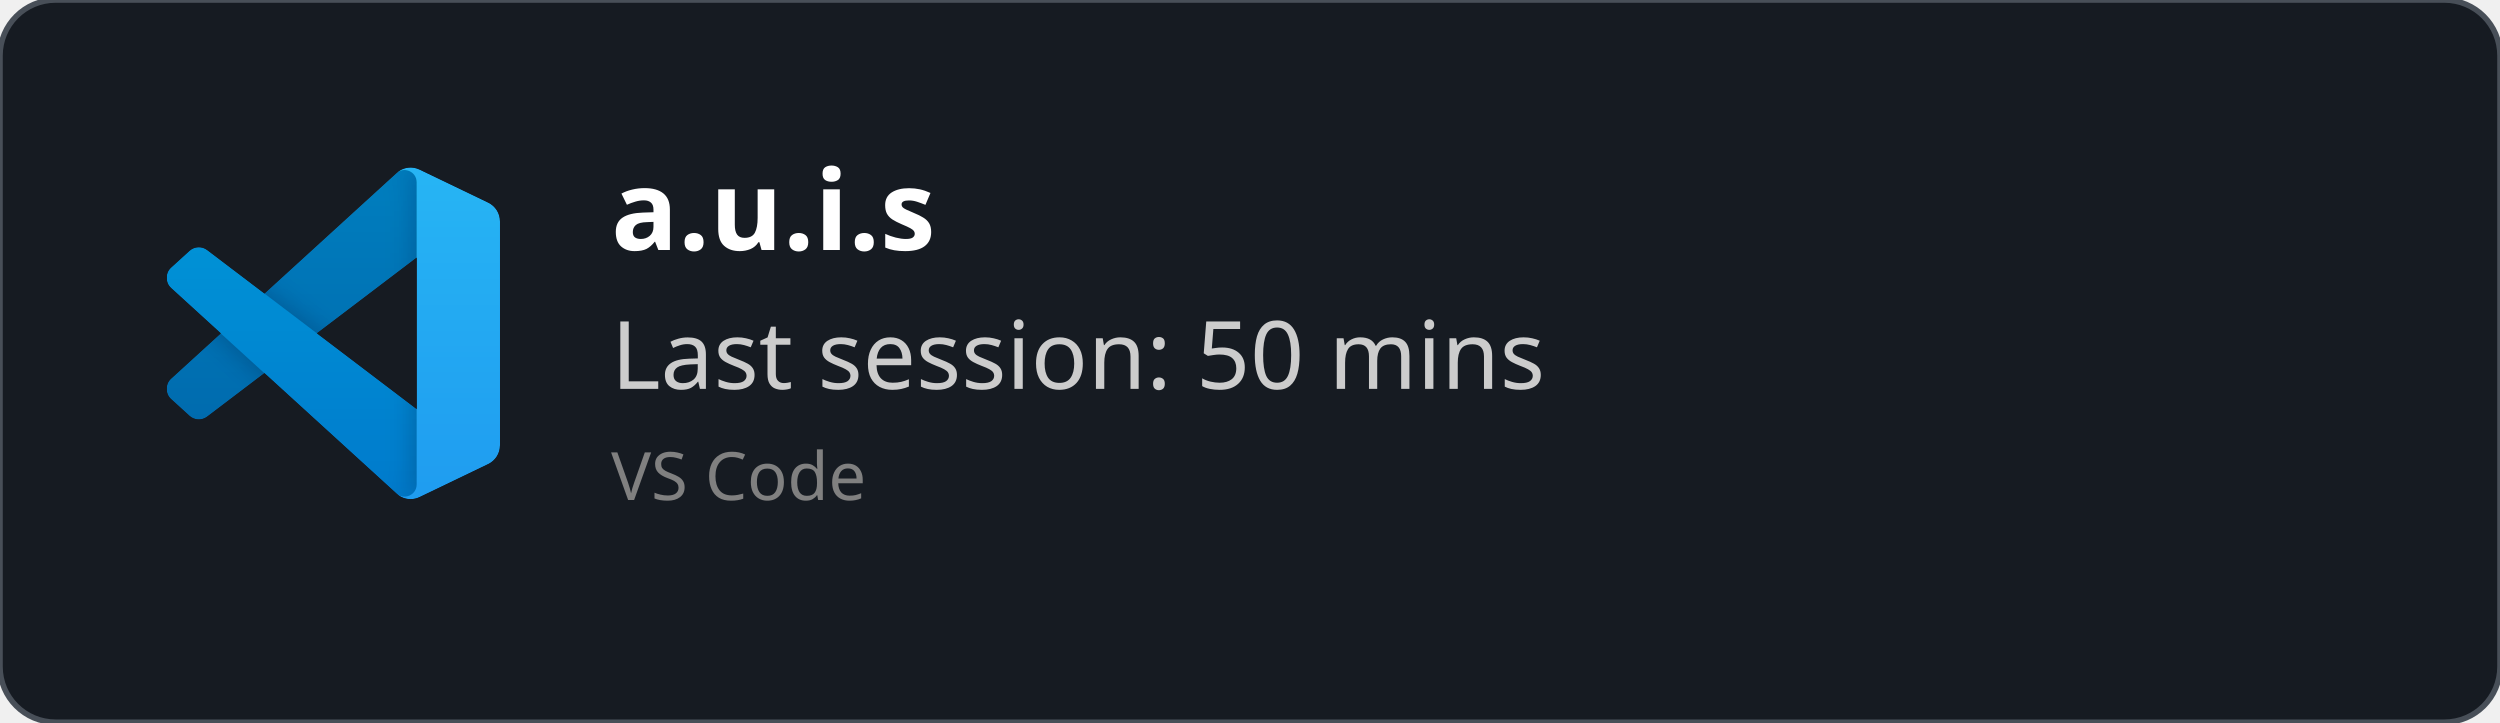
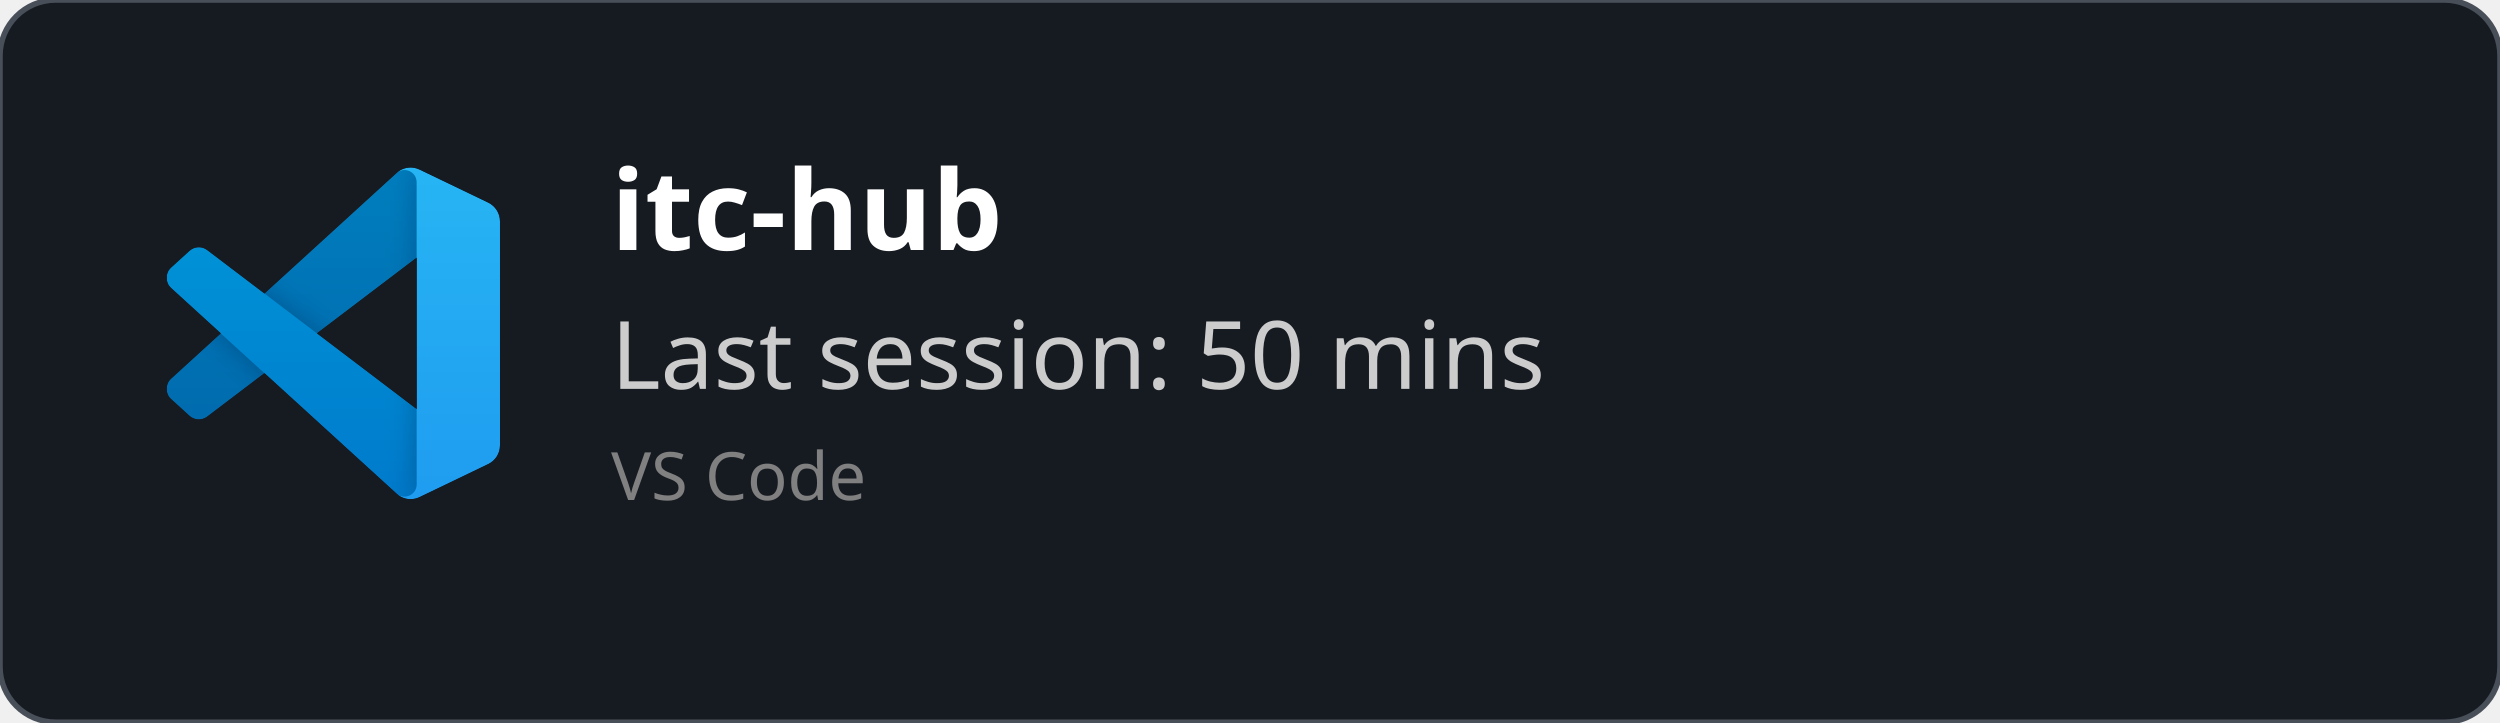
<svg xmlns="http://www.w3.org/2000/svg" width="450" height="130" viewBox="0 0 450 130" fill="none" role="img">
  <style>
    *{
        font-family: 'Segoe UI', Ubuntu, monospace
    }
    </style>
  <defs>
    <clipPath id="horizontalClip" x="20" y="20" width="500" height="200">
      <rect x="90" y="20" width="300" height="50" />
    </clipPath>
  </defs>
  <rect width="450" height="130" fill="rgba(22,27,34)" stroke="#484f58" stroke-width="1" fill-opacity="1" stroke-opacity="1" x="0" y="0" rx="10px" ry="10px">
    </rect>
  <svg width="60" height="60" x="30" y="30" viewBox="0 0 100 100" fill="none" id="vscode">
    <mask id="mask0" mask-type="alpha" maskUnits="userSpaceOnUse" x="0" y="0" width="100" height="100">
      <path fill-rule="evenodd" clip-rule="evenodd" d="M70.912 99.317C72.487 99.931 74.283 99.891 75.873 99.126L96.461 89.22C98.624 88.179 100 85.989 100 83.587V16.413C100 14.011 98.624 11.822 96.461 10.781L75.873 0.874C73.786 -0.13 71.345 0.116 69.513 1.447C69.252 1.637 69.003 1.849 68.769 2.083L29.355 38.041L12.187 25.01C10.589 23.797 8.354 23.896 6.869 25.246L1.363 30.255C-0.453 31.906 -0.455 34.763 1.359 36.417L16.247 50L1.359 63.583C-0.455 65.237 -0.453 68.094 1.363 69.745L6.869 74.754C8.354 76.104 10.589 76.204 12.187 74.99L29.355 61.959L68.769 97.917C69.392 98.541 70.125 99.01 70.912 99.317ZM75.015 27.299L45.109 50L75.015 72.701V27.299Z" fill="white" />
    </mask>
    <g mask="url(#mask0)">
      <path d="M96.461 10.796L75.857 0.876C73.472 -0.273 70.622 0.212 68.75 2.083L1.299 63.583C-0.516 65.237 -0.514 68.094 1.303 69.745L6.813 74.754C8.298 76.104 10.535 76.204 12.134 74.99L93.361 13.37C96.086 11.303 100 13.246 100 16.667V16.427C100 14.027 98.625 11.838 96.461 10.796Z" fill="#0065A9" />
      <g filter="url(#filter0_d)">
        <path d="M96.461 89.204L75.857 99.124C73.472 100.273 70.622 99.788 68.75 97.917L1.299 36.417C-0.516 34.763 -0.514 31.906 1.303 30.255L6.813 25.246C8.298 23.896 10.535 23.796 12.134 25.009L93.361 86.63C96.086 88.697 100 86.754 100 83.333V83.573C100 85.974 98.625 88.162 96.461 89.204Z" fill="#007ACC" />
      </g>
      <g filter="url(#filter1_d)">
        <path d="M75.858 99.126C73.472 100.274 70.622 99.788 68.75 97.917C71.056 100.223 75 98.59 75 95.328V4.672C75 1.41 71.056 -0.223 68.75 2.083C70.622 0.211 73.472 -0.274 75.858 0.874L96.459 10.781C98.623 11.822 100 14.011 100 16.413V83.587C100 85.989 98.623 88.179 96.459 89.22L75.858 99.126Z" fill="#1F9CF0" />
      </g>
      <g style="mix-blend-mode:overlay" opacity="0.25">
        <path fill-rule="evenodd" clip-rule="evenodd" d="M70.851 99.317C72.426 99.931 74.222 99.891 75.812 99.126L96.4 89.22C98.563 88.179 99.939 85.989 99.939 83.587V16.413C99.939 14.011 98.564 11.822 96.4 10.781L75.812 0.874C73.725 -0.13 71.284 0.116 69.453 1.447C69.191 1.637 68.942 1.849 68.708 2.083L29.294 38.041L12.126 25.01C10.528 23.796 8.293 23.896 6.809 25.246L1.302 30.255C-0.513 31.906 -0.515 34.763 1.298 36.417L16.186 50L1.298 63.583C-0.515 65.237 -0.513 68.094 1.302 69.745L6.809 74.754C8.293 76.104 10.528 76.204 12.126 74.99L29.294 61.959L68.708 97.917C69.332 98.54 70.064 99.01 70.851 99.317ZM74.954 27.299L45.048 50L74.954 72.701V27.299Z" fill="url(#paint0_linear)" />
      </g>
    </g>
    <defs>
      <filter id="filter0_d" x="-8.394" y="15.829" width="116.727" height="92.246" filterUnits="userSpaceOnUse" color-interpolation-filters="sRGB">
        <feFlood flood-opacity="0" result="BackgroundImageFix" />
        <feColorMatrix in="SourceAlpha" type="matrix" values="0 0 0 0 0 0 0 0 0 0 0 0 0 0 0 0 0 0 127 0" />
        <feOffset />
        <feGaussianBlur stdDeviation="4.167" />
        <feColorMatrix type="matrix" values="0 0 0 0 0 0 0 0 0 0 0 0 0 0 0 0 0 0 0.25 0" />
        <feBlend mode="overlay" in2="BackgroundImageFix" result="effect1_dropShadow" />
        <feBlend mode="normal" in="SourceGraphic" in2="effect1_dropShadow" result="shape" />
      </filter>
      <filter id="filter1_d" x="60.417" y="-8.076" width="47.917" height="116.151" filterUnits="userSpaceOnUse" color-interpolation-filters="sRGB">
        <feFlood flood-opacity="0" result="BackgroundImageFix" />
        <feColorMatrix in="SourceAlpha" type="matrix" values="0 0 0 0 0 0 0 0 0 0 0 0 0 0 0 0 0 0 127 0" />
        <feOffset />
        <feGaussianBlur stdDeviation="4.167" />
        <feColorMatrix type="matrix" values="0 0 0 0 0 0 0 0 0 0 0 0 0 0 0 0 0 0 0.25 0" />
        <feBlend mode="overlay" in2="BackgroundImageFix" result="effect1_dropShadow" />
        <feBlend mode="normal" in="SourceGraphic" in2="effect1_dropShadow" result="shape" />
      </filter>
      <linearGradient id="paint0_linear" x1="49.939" y1="0.258" x2="49.939" y2="99.742" gradientUnits="userSpaceOnUse">
        <stop stop-color="white" />
        <stop offset="1" stop-color="white" stop-opacity="0" />
      </linearGradient>
    </defs>
  </svg>
  <text x="110" y="45" font-size="20" clip-path="url(#horizontalClip)" font-weight="bold" font-family="Ubuntu" fill="white">
-     a.u.i.s
+     itc-hub
    </text>
  <text x="110" y="70" font-size="17px" font-family="Ubuntu" fill="#ccc">
    Last session: 50 mins
    </text>
  <text x="110" y="90" font-size="12px" font-family="Ubuntu" fill="grey">
    VS Code
    </text>
</svg>
